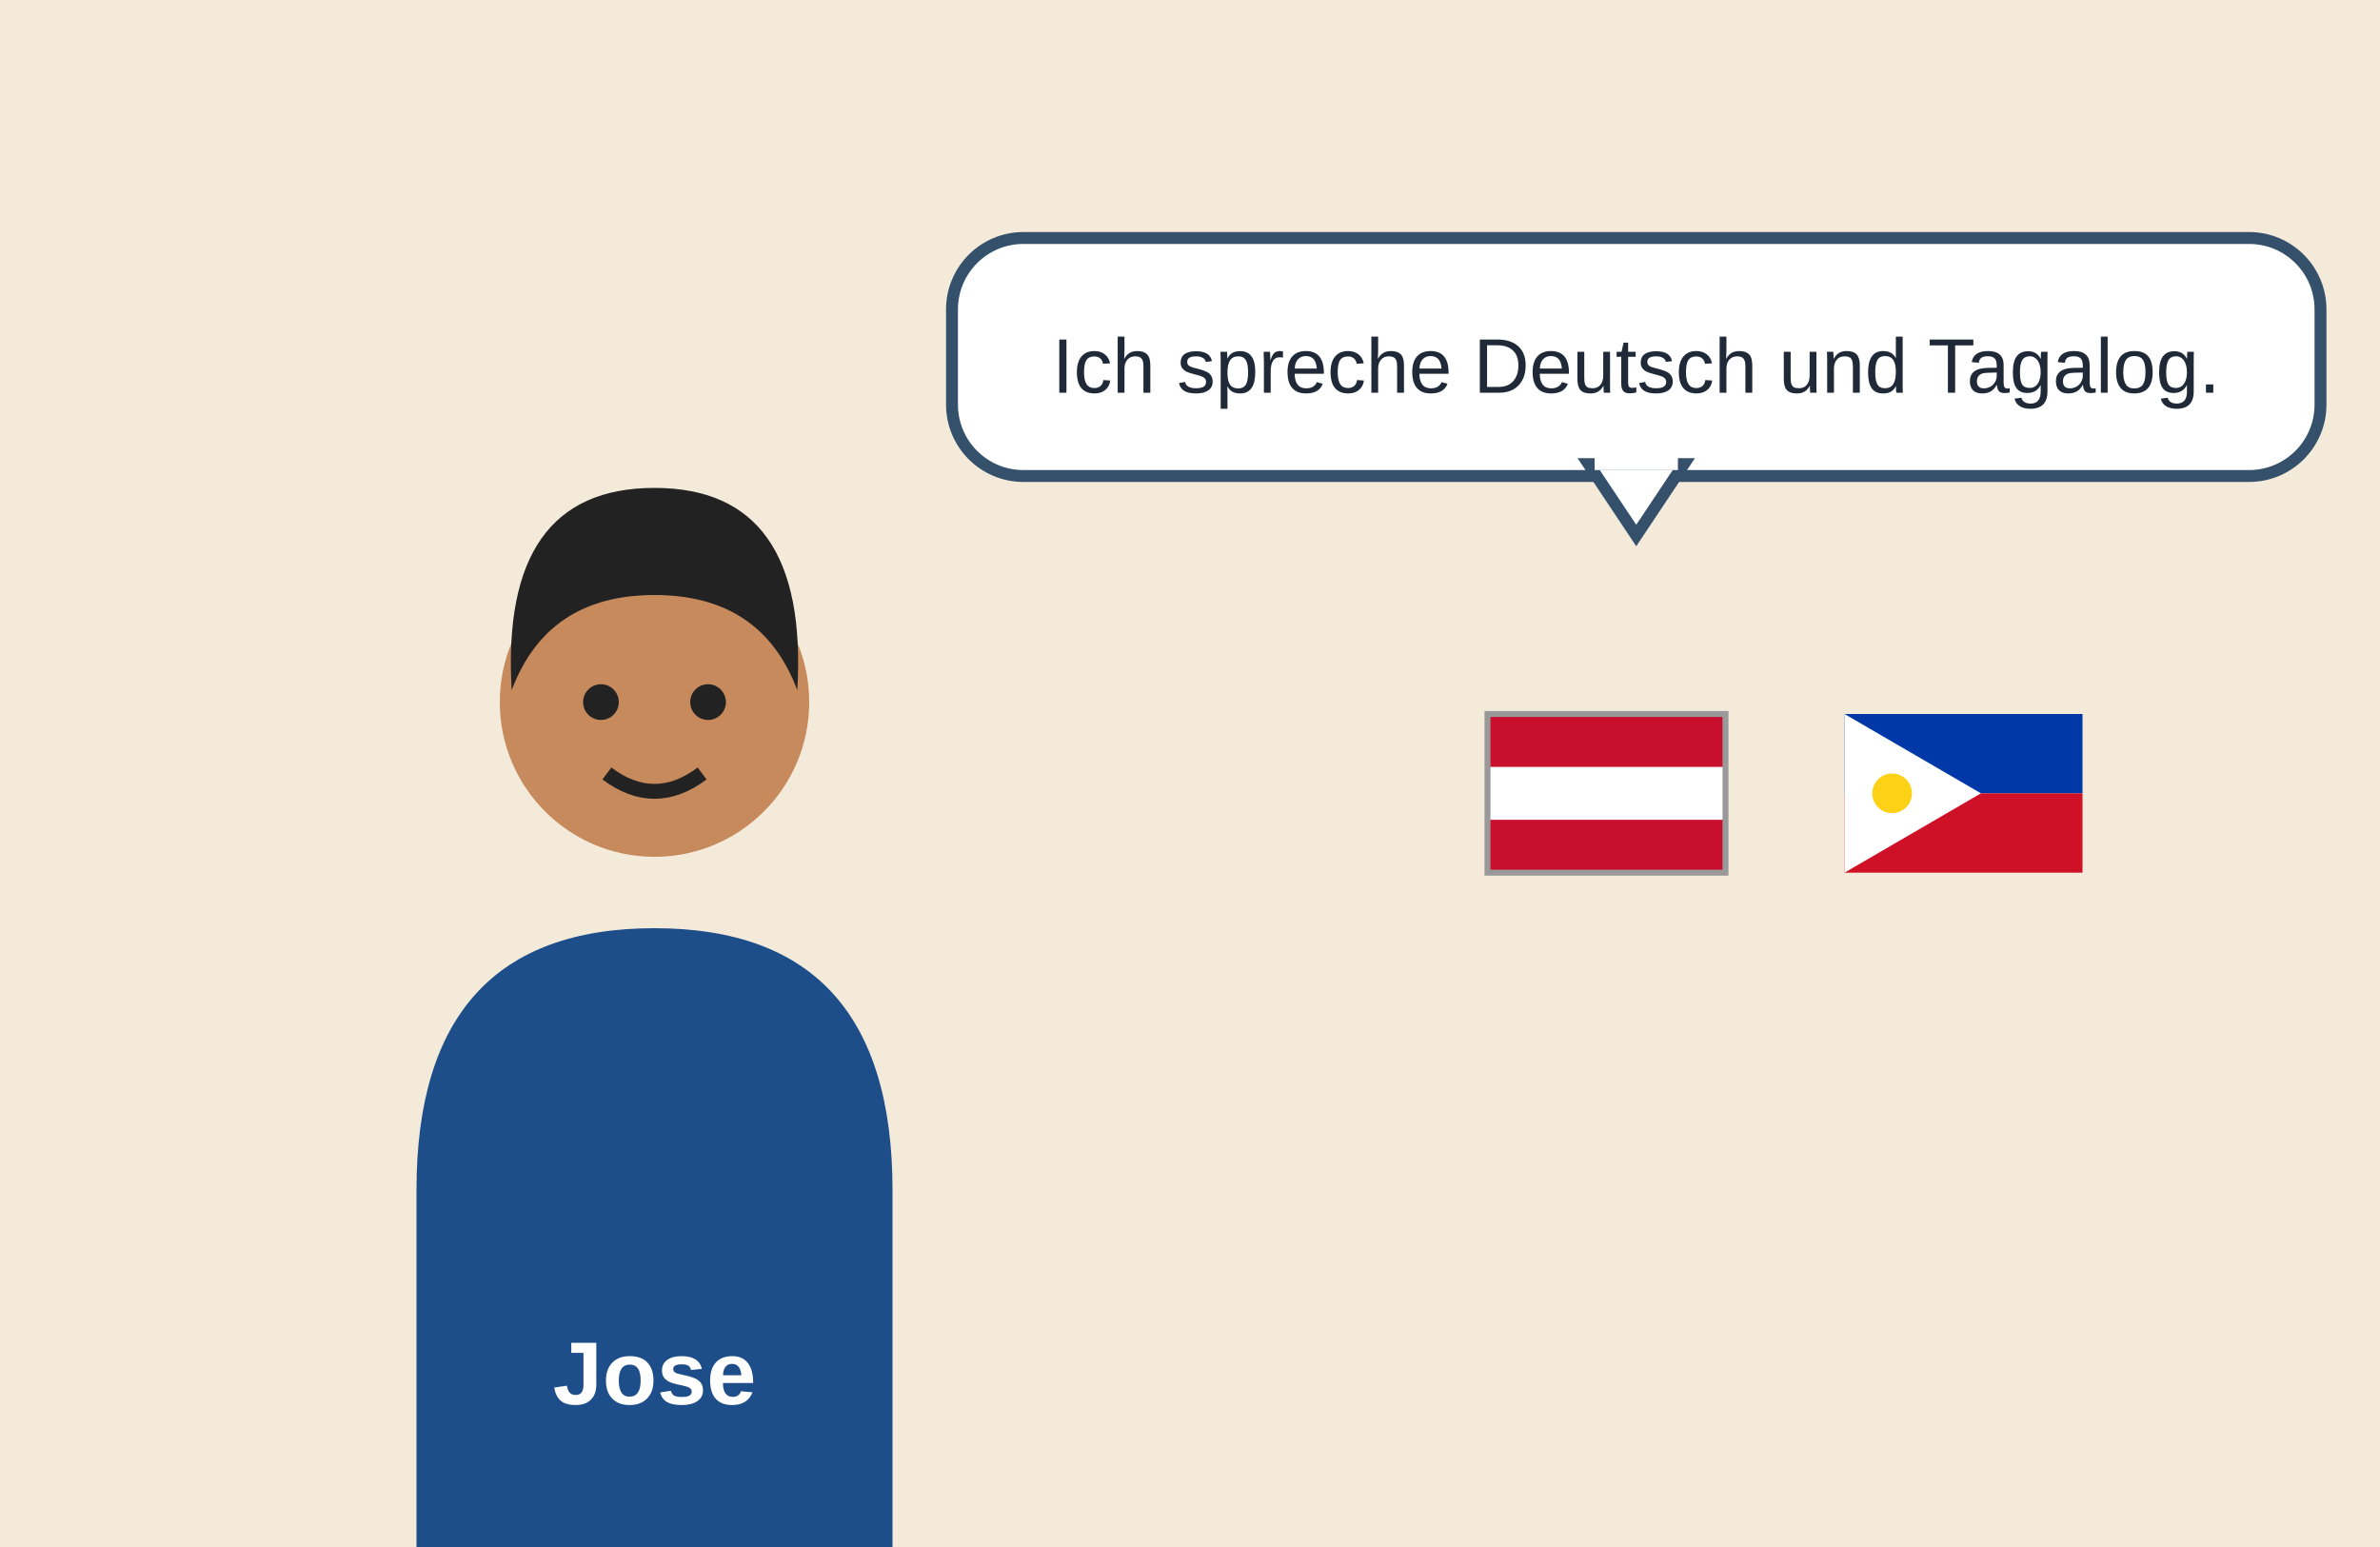
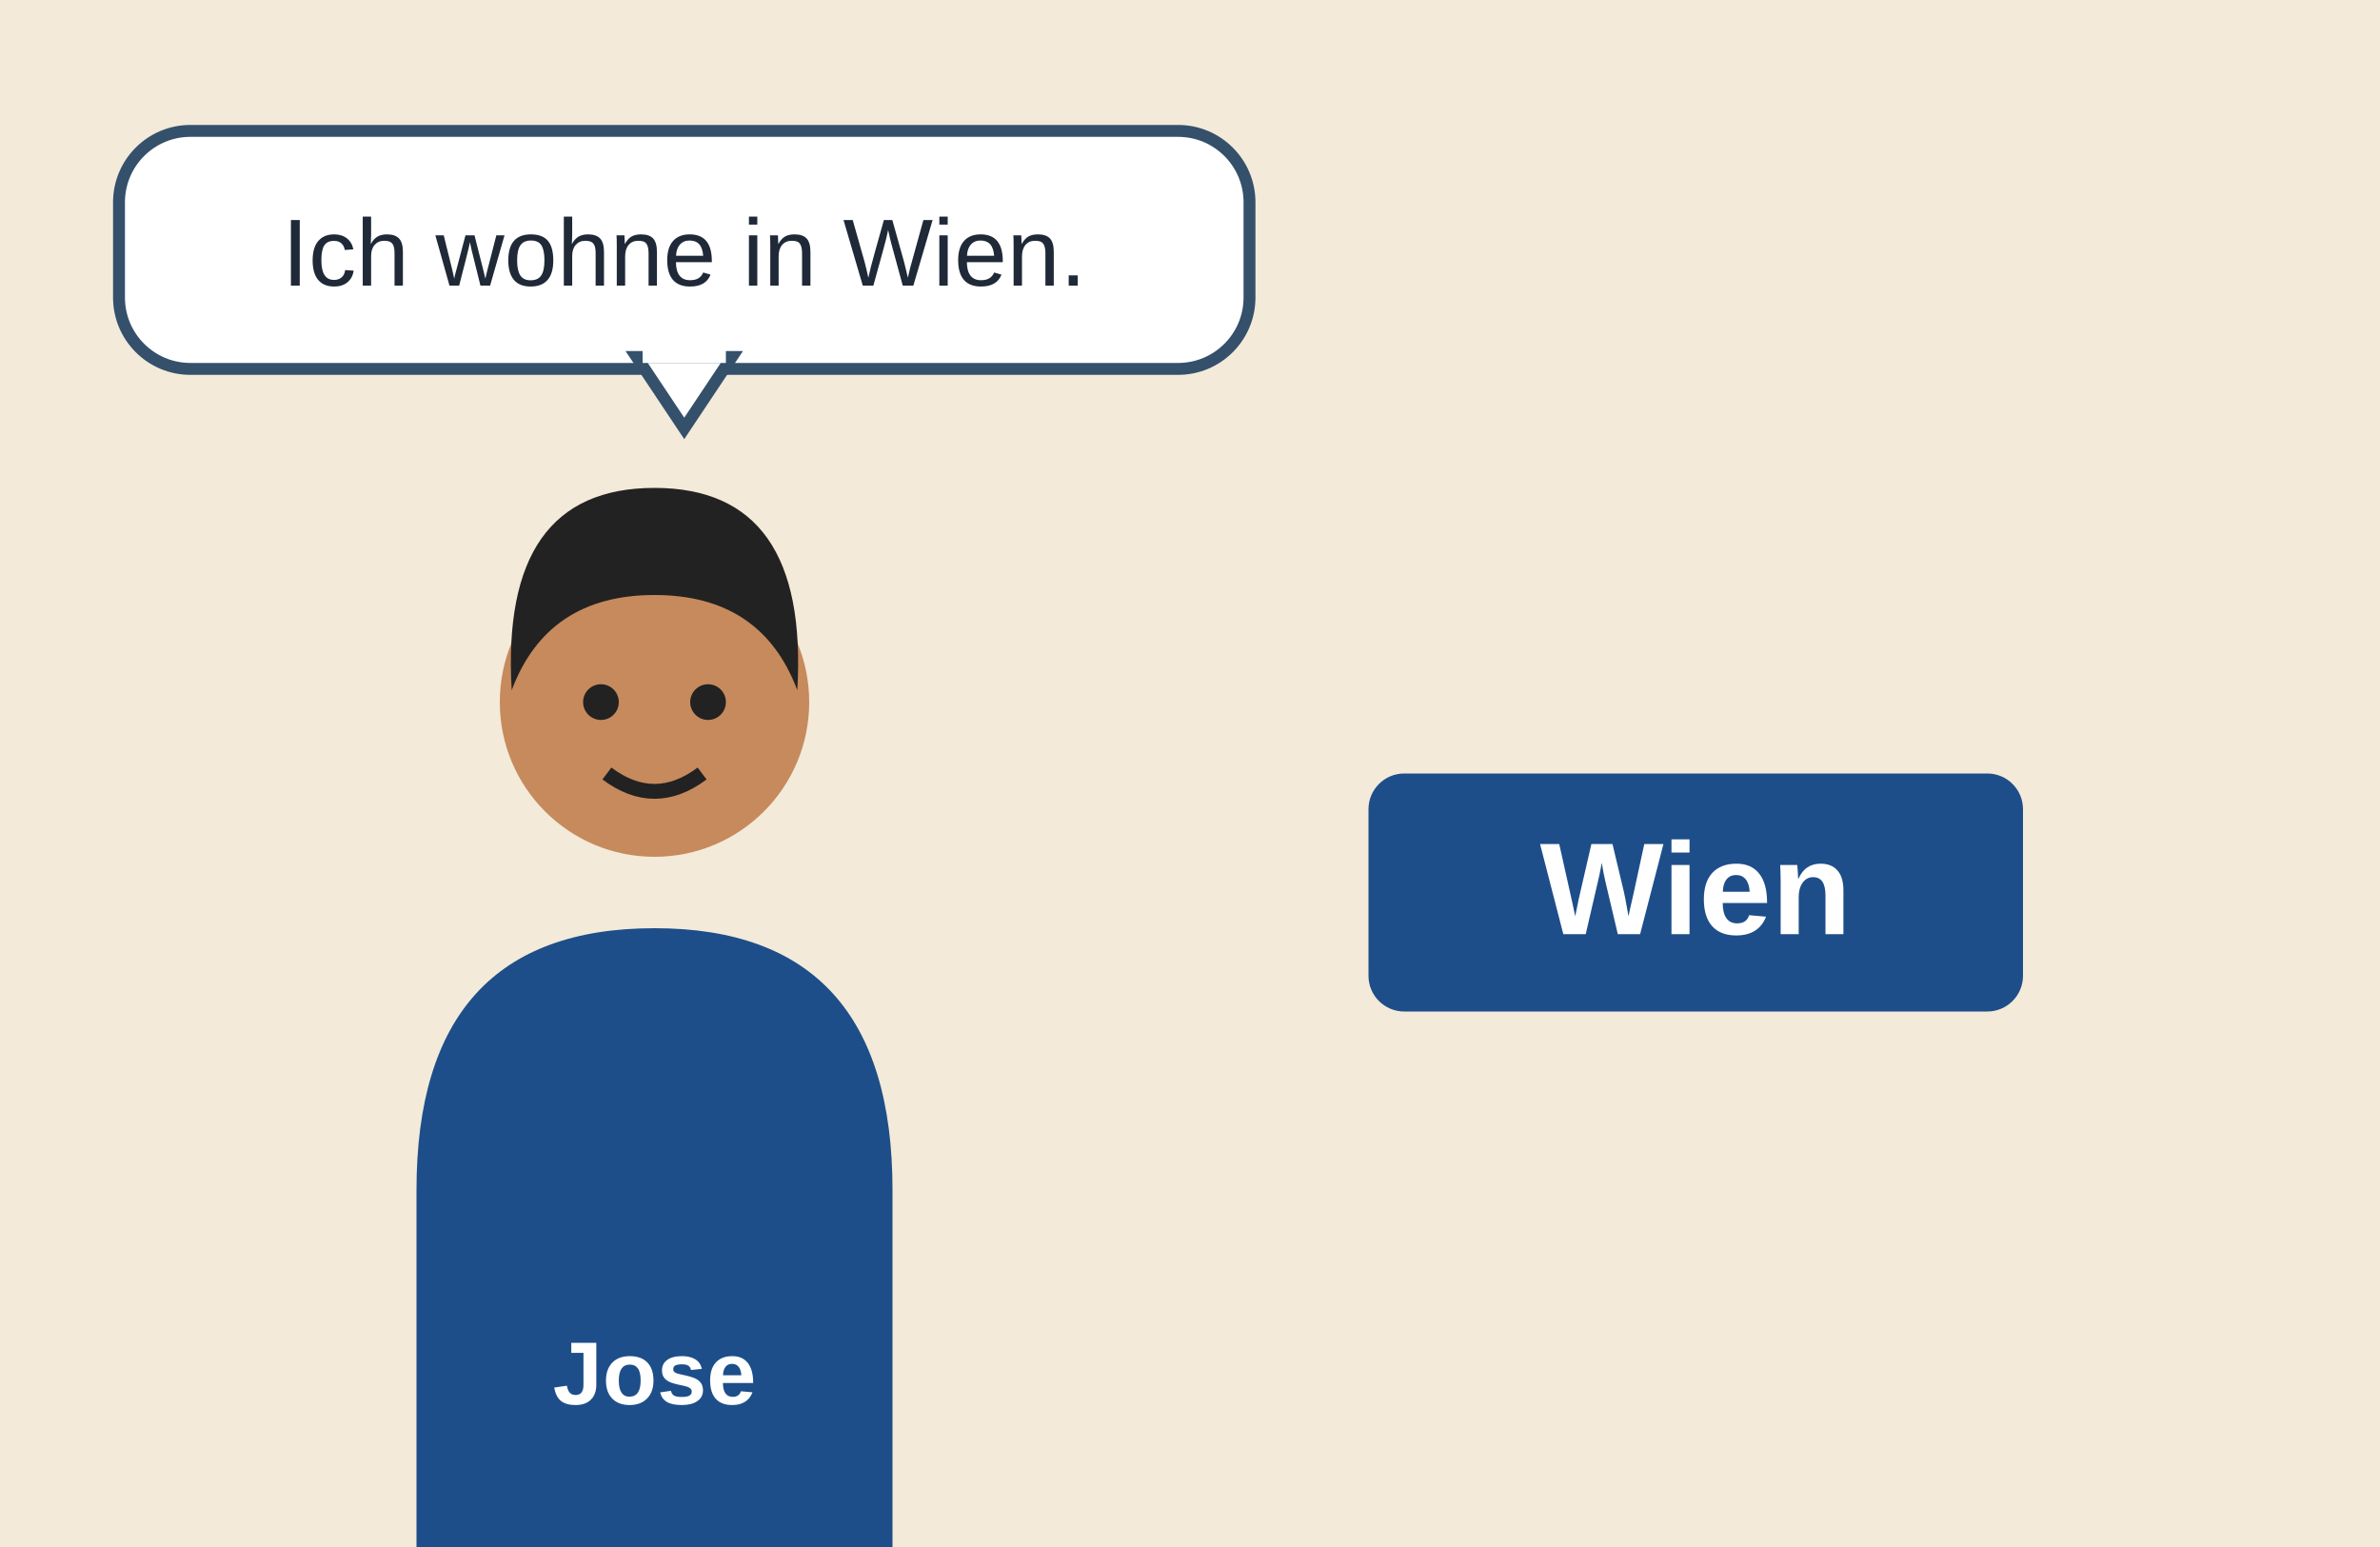
<svg xmlns="http://www.w3.org/2000/svg" viewBox="0 0 400 260" role="img" font-family="Arial, sans-serif">
  <rect width="400" height="260" fill="#f3ead9" />
  <path d="M70 260v-60q0-44 40-44t40 44v60z" fill="#1d4e89" />
  <circle cx="110" cy="118" r="26" fill="#c68a5c" />
  <path d="M86 116q-2-34 24-34t24 34q-6-16-24-16t-24 16z" fill="#222" />
  <circle cx="101" cy="118" r="3" fill="#222" />
  <circle cx="119" cy="118" r="3" fill="#222" />
  <path d="M102 130q8 6 16 0" stroke="#222" stroke-width="2.5" fill="none" />
  <text x="110" y="236" font-size="15" fill="#fff" text-anchor="middle" font-weight="bold">Jose</text>
-   <rect x="160" y="40" width="230" height="40" rx="12" fill="#fff" stroke="#34506b" stroke-width="2" />
-   <path d="M267.0 78l8 12 8-12z" fill="#fff" stroke="#34506b" stroke-width="2" />
-   <rect x="268.0" y="74" width="14" height="5" fill="#fff" />
-   <text x="275.0" y="66" font-size="13" fill="#1f2937" text-anchor="middle">Ich spreche Deutsch und Tagalog.</text>
-   <g>
-     <rect x="250" y="120" width="40" height="26.667" fill="#c8102e" />
-     <rect x="250" y="128.889" width="40" height="8.889" fill="#fff" />
-     <rect x="250" y="120" width="40" height="26.667" fill="none" stroke="#999" />
-   </g>
-   <g>
-     <rect x="310" y="120" width="40" height="13.333" fill="#0038a8" />
-     <rect x="310" y="133.333" width="40" height="13.333" fill="#ce1126" />
-     <path d="M310 120l22.933 13.333-22.933 13.333z" fill="#fff" />
-     <circle cx="318.0" cy="133.333" r="3.333" fill="#fcd116" />
-   </g>
+   <rect x="20" y="22" width="190" height="40" rx="12" fill="#fff" stroke="#34506b" stroke-width="2" />
+   <path d="M107.0 60l8 12 8-12z" fill="#fff" stroke="#34506b" stroke-width="2" />
+   <rect x="108.0" y="56" width="14" height="5" fill="#fff" />
+   <text x="115.0" y="48" font-size="16" fill="#1f2937" text-anchor="middle">Ich wohne in Wien.</text>
+   <rect x="230" y="130" width="110" height="40" rx="6" fill="#1d4e89" />
+   <text x="285" y="157" font-size="22" fill="#fff" text-anchor="middle" font-weight="bold">Wien</text>
</svg>
